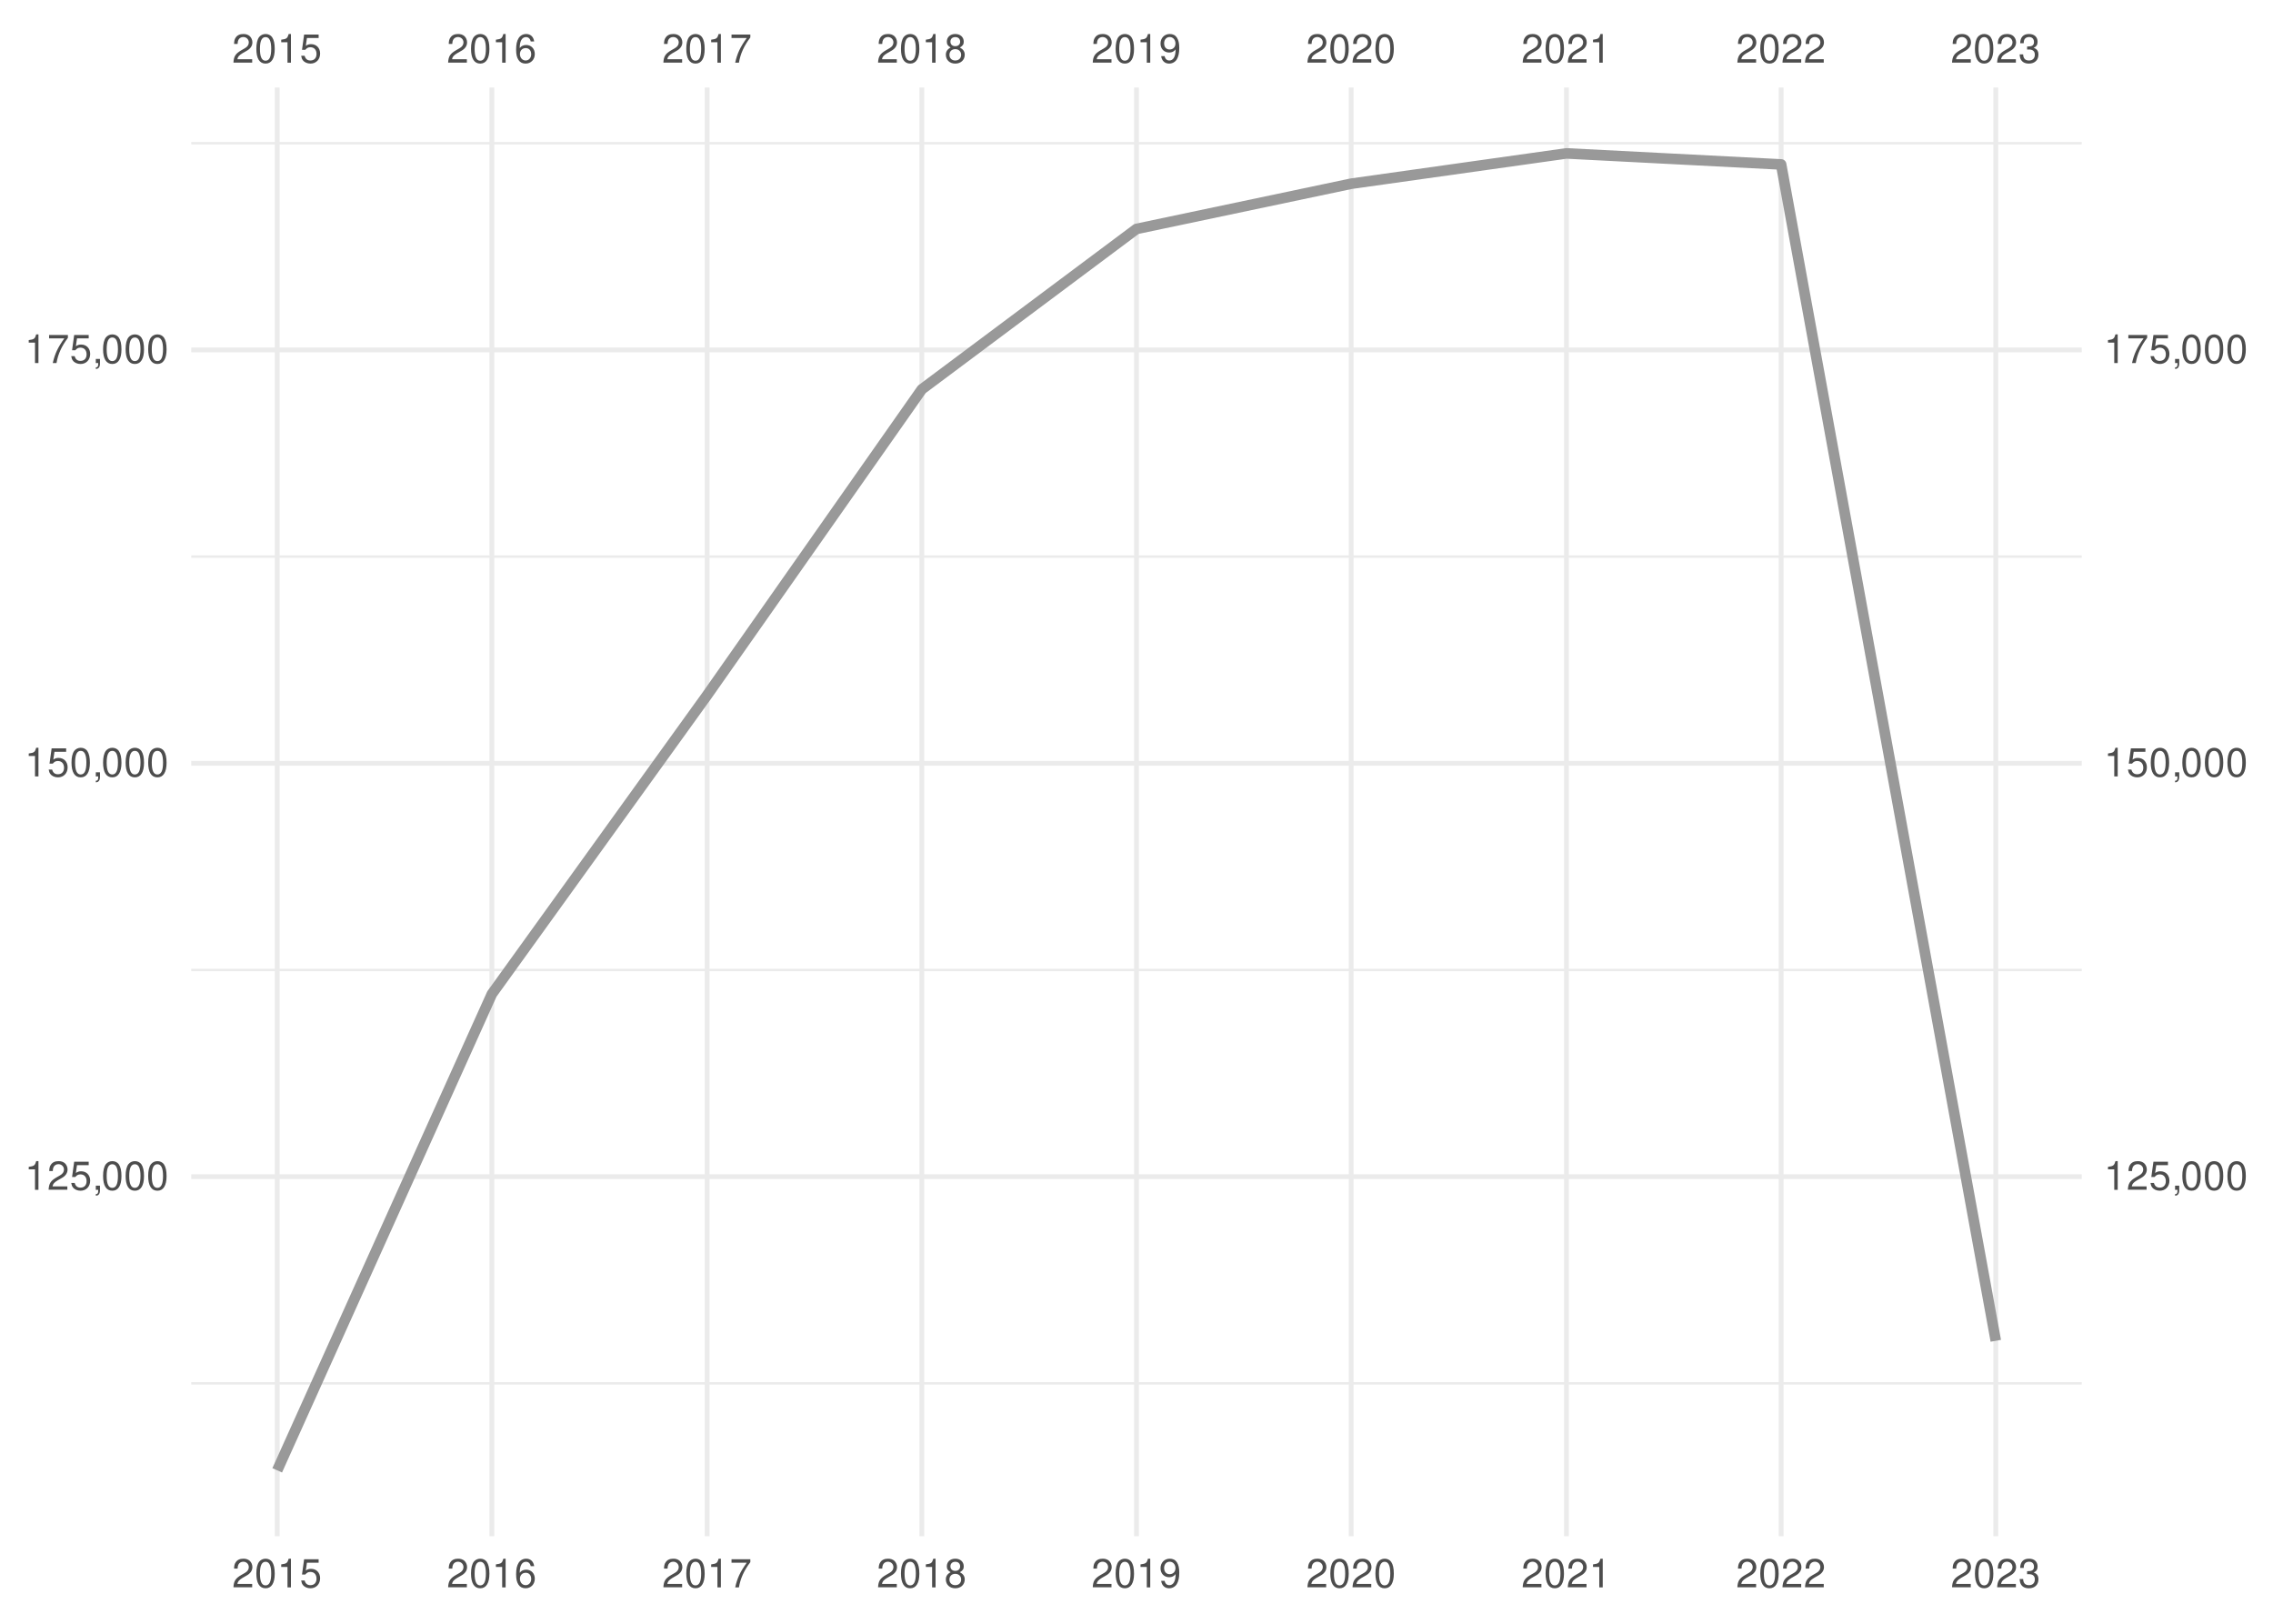
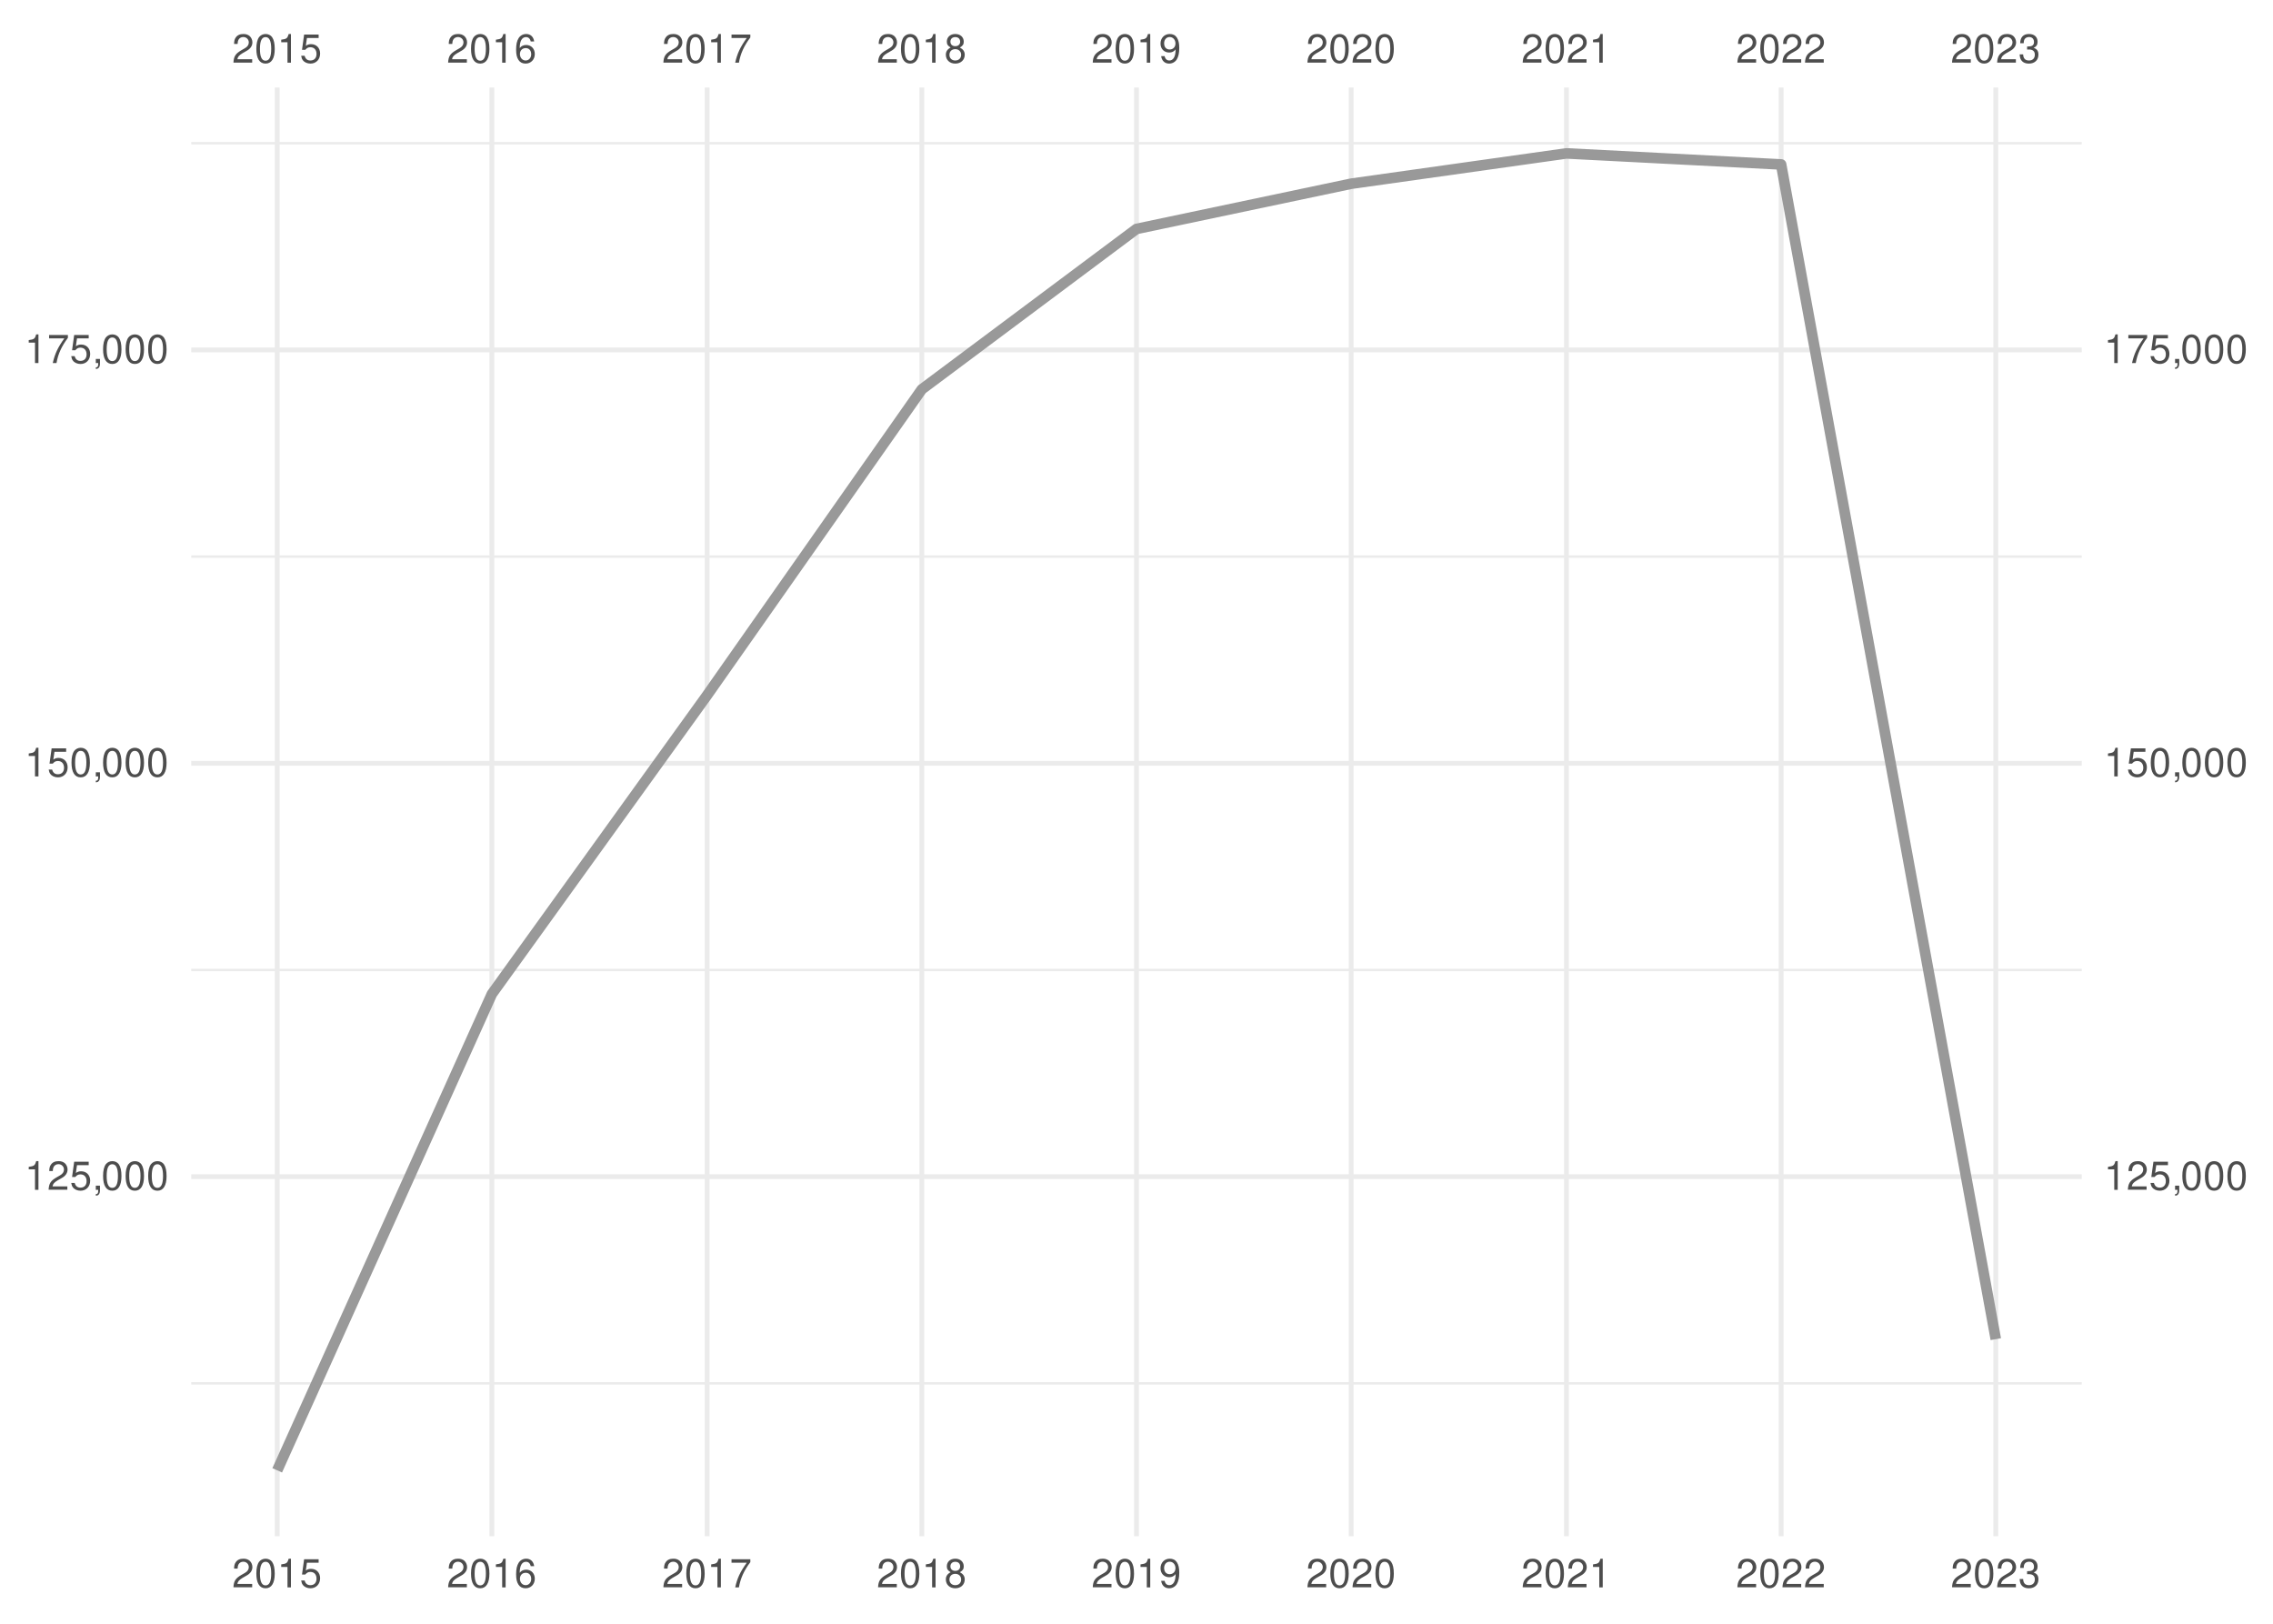
<svg xmlns="http://www.w3.org/2000/svg" xmlns:xlink="http://www.w3.org/1999/xlink" width="504pt" height="360pt" viewBox="0 0 504 360" version="1.1">
  <defs>
    <g>
      <symbol overflow="visible" id="glyph0-0">
        <path style="stroke:none;" d="" />
      </symbol>
      <symbol overflow="visible" id="glyph0-1">
        <path style="stroke:none;" d="M 4.453 -0.766 L 1.172 -0.766 C 1.25 -1.297 1.531 -1.625 2.297 -2.094 L 3.172 -2.594 C 4.047 -3.062 4.5 -3.719 4.5 -4.5 C 4.5 -5.031 4.281 -5.531 3.922 -5.875 C 3.547 -6.203 3.094 -6.359 2.5 -6.359 C 1.703 -6.359 1.125 -6.078 0.781 -5.531 C 0.547 -5.203 0.453 -4.797 0.438 -4.156 L 1.219 -4.156 C 1.234 -4.594 1.297 -4.844 1.406 -5.062 C 1.594 -5.438 2 -5.688 2.469 -5.688 C 3.172 -5.688 3.703 -5.172 3.703 -4.484 C 3.703 -3.969 3.406 -3.531 2.859 -3.219 L 2.047 -2.75 C 0.75 -2 0.375 -1.406 0.297 -0.016 L 4.453 -0.016 Z M 4.453 -0.766 " />
      </symbol>
      <symbol overflow="visible" id="glyph0-2">
        <path style="stroke:none;" d="M 2.422 -6.359 C 1.844 -6.359 1.312 -6.094 0.984 -5.672 C 0.578 -5.109 0.375 -4.25 0.375 -3.078 C 0.375 -0.938 1.078 0.203 2.422 0.203 C 3.734 0.203 4.453 -0.938 4.453 -3.031 C 4.453 -4.25 4.266 -5.078 3.859 -5.672 C 3.531 -6.109 3.016 -6.359 2.422 -6.359 Z M 2.422 -5.672 C 3.25 -5.672 3.672 -4.828 3.672 -3.094 C 3.672 -1.281 3.266 -0.438 2.406 -0.438 C 1.578 -0.438 1.172 -1.312 1.172 -3.062 C 1.172 -4.828 1.578 -5.672 2.422 -5.672 Z M 2.422 -5.672 " />
      </symbol>
      <symbol overflow="visible" id="glyph0-3">
        <path style="stroke:none;" d="M 2.281 -4.531 L 2.281 0 L 3.047 0 L 3.047 -6.359 L 2.547 -6.359 C 2.266 -5.391 2.094 -5.25 0.891 -5.094 L 0.891 -4.531 Z M 2.281 -4.531 " />
      </symbol>
      <symbol overflow="visible" id="glyph0-4">
        <path style="stroke:none;" d="M 4.188 -6.234 L 0.969 -6.234 L 0.5 -2.844 L 1.219 -2.844 C 1.578 -3.266 1.875 -3.422 2.359 -3.422 C 3.203 -3.422 3.719 -2.844 3.719 -1.922 C 3.719 -1.031 3.203 -0.484 2.359 -0.484 C 1.688 -0.484 1.266 -0.828 1.078 -1.531 L 0.312 -1.531 C 0.406 -1.016 0.5 -0.781 0.688 -0.547 C 1.031 -0.078 1.672 0.203 2.375 0.203 C 3.641 0.203 4.516 -0.719 4.516 -2.031 C 4.516 -3.266 3.688 -4.109 2.5 -4.109 C 2.062 -4.109 1.703 -4 1.344 -3.734 L 1.594 -5.469 L 4.188 -5.469 Z M 4.188 -6.234 " />
      </symbol>
      <symbol overflow="visible" id="glyph0-5">
        <path style="stroke:none;" d="M 4.375 -4.703 C 4.234 -5.75 3.562 -6.359 2.609 -6.359 C 1.922 -6.359 1.312 -6.031 0.938 -5.453 C 0.547 -4.828 0.375 -4.062 0.375 -2.906 C 0.375 -1.828 0.531 -1.156 0.906 -0.594 C 1.234 -0.078 1.781 0.203 2.469 0.203 C 3.656 0.203 4.516 -0.688 4.516 -1.922 C 4.516 -3.094 3.719 -3.922 2.609 -3.922 C 1.984 -3.922 1.5 -3.688 1.172 -3.234 C 1.172 -4.797 1.672 -5.672 2.562 -5.672 C 3.109 -5.672 3.484 -5.328 3.609 -4.703 Z M 2.5 -3.234 C 3.25 -3.234 3.719 -2.703 3.719 -1.859 C 3.719 -1.062 3.188 -0.484 2.484 -0.484 C 1.766 -0.484 1.219 -1.094 1.219 -1.906 C 1.219 -2.688 1.734 -3.234 2.5 -3.234 Z M 2.5 -3.234 " />
      </symbol>
      <symbol overflow="visible" id="glyph0-6">
        <path style="stroke:none;" d="M 4.578 -6.234 L 0.406 -6.234 L 0.406 -5.469 L 3.781 -5.469 C 2.281 -3.359 1.688 -2.047 1.219 0 L 2.047 0 C 2.391 -2 3.172 -3.719 4.578 -5.594 Z M 4.578 -6.234 " />
      </symbol>
      <symbol overflow="visible" id="glyph0-7">
        <path style="stroke:none;" d="M 3.438 -3.359 C 4.094 -3.75 4.297 -4.062 4.297 -4.656 C 4.297 -5.672 3.531 -6.359 2.422 -6.359 C 1.312 -6.359 0.547 -5.672 0.547 -4.672 C 0.547 -4.062 0.75 -3.75 1.391 -3.359 C 0.672 -2.984 0.328 -2.469 0.328 -1.766 C 0.328 -0.609 1.172 0.203 2.422 0.203 C 3.656 0.203 4.516 -0.609 4.516 -1.766 C 4.516 -2.469 4.156 -2.984 3.438 -3.359 Z M 2.422 -5.672 C 3.078 -5.672 3.5 -5.281 3.5 -4.641 C 3.5 -4.047 3.062 -3.656 2.422 -3.656 C 1.766 -3.656 1.344 -4.047 1.344 -4.656 C 1.344 -5.281 1.766 -5.672 2.422 -5.672 Z M 2.422 -3 C 3.188 -3 3.719 -2.484 3.719 -1.75 C 3.719 -0.984 3.203 -0.484 2.406 -0.484 C 1.641 -0.484 1.125 -1 1.125 -1.734 C 1.125 -2.5 1.641 -3 2.422 -3 Z M 2.422 -3 " />
      </symbol>
      <symbol overflow="visible" id="glyph0-8">
        <path style="stroke:none;" d="M 0.469 -1.453 C 0.609 -0.406 1.281 0.203 2.234 0.203 C 2.922 0.203 3.547 -0.125 3.922 -0.703 C 4.297 -1.328 4.484 -2.109 4.484 -3.25 C 4.484 -4.328 4.312 -5 3.953 -5.562 C 3.609 -6.094 3.062 -6.359 2.375 -6.359 C 1.188 -6.359 0.328 -5.469 0.328 -4.234 C 0.328 -3.062 1.125 -2.25 2.25 -2.25 C 2.844 -2.25 3.281 -2.453 3.672 -2.938 C 3.672 -1.359 3.172 -0.484 2.281 -0.484 C 1.734 -0.484 1.359 -0.828 1.234 -1.453 Z M 2.359 -5.688 C 3.094 -5.688 3.641 -5.078 3.641 -4.25 C 3.641 -3.469 3.109 -2.922 2.344 -2.922 C 1.594 -2.922 1.125 -3.453 1.125 -4.297 C 1.125 -5.109 1.641 -5.688 2.359 -5.688 Z M 2.359 -5.688 " />
      </symbol>
      <symbol overflow="visible" id="glyph0-9">
        <path style="stroke:none;" d="M 1.938 -2.922 L 2.359 -2.922 C 3.203 -2.922 3.656 -2.531 3.656 -1.766 C 3.656 -0.969 3.172 -0.484 2.375 -0.484 C 1.516 -0.484 1.109 -0.922 1.062 -1.844 L 0.281 -1.844 C 0.312 -1.344 0.406 -1 0.547 -0.719 C 0.875 -0.109 1.484 0.203 2.344 0.203 C 3.625 0.203 4.453 -0.578 4.453 -1.781 C 4.453 -2.594 4.141 -3.031 3.391 -3.297 C 3.969 -3.531 4.266 -3.969 4.266 -4.609 C 4.266 -5.703 3.547 -6.359 2.359 -6.359 C 1.109 -6.359 0.438 -5.656 0.406 -4.312 L 1.188 -4.312 C 1.203 -4.703 1.234 -4.922 1.328 -5.109 C 1.5 -5.469 1.891 -5.688 2.375 -5.688 C 3.062 -5.688 3.469 -5.266 3.469 -4.578 C 3.469 -4.141 3.312 -3.859 2.969 -3.719 C 2.766 -3.625 2.484 -3.594 1.938 -3.578 Z M 1.938 -2.922 " />
      </symbol>
      <symbol overflow="visible" id="glyph0-10">
        <path style="stroke:none;" d="M 0.766 -0.922 L 0.766 0 L 1.297 0 L 1.297 0.156 C 1.297 0.766 1.172 0.938 0.766 0.953 L 0.766 1.297 C 1.344 1.312 1.688 0.891 1.688 0.141 L 1.688 -0.922 Z M 0.766 -0.922 " />
      </symbol>
    </g>
    <clipPath id="clip1">
      <path d="M 42.41 306 L 461.59 306 L 461.59 307 L 42.41 307 Z M 42.41 306 " />
    </clipPath>
    <clipPath id="clip2">
      <path d="M 42.41 214 L 461.59 214 L 461.59 216 L 42.41 216 Z M 42.41 214 " />
    </clipPath>
    <clipPath id="clip3">
      <path d="M 42.41 123 L 461.59 123 L 461.59 124 L 42.41 124 Z M 42.41 123 " />
    </clipPath>
    <clipPath id="clip4">
      <path d="M 42.41 31 L 461.59 31 L 461.59 33 L 42.41 33 Z M 42.41 31 " />
    </clipPath>
    <clipPath id="clip5">
      <path d="M 42.41 260 L 461.59 260 L 461.59 262 L 42.41 262 Z M 42.41 260 " />
    </clipPath>
    <clipPath id="clip6">
      <path d="M 42.41 168 L 461.59 168 L 461.59 170 L 42.41 170 Z M 42.41 168 " />
    </clipPath>
    <clipPath id="clip7">
      <path d="M 42.41 77 L 461.59 77 L 461.59 79 L 42.41 79 Z M 42.41 77 " />
    </clipPath>
    <clipPath id="clip8">
      <path d="M 60 19.41 L 62 19.41 L 62 340.59 L 60 340.59 Z M 60 19.41 " />
    </clipPath>
    <clipPath id="clip9">
      <path d="M 108 19.41 L 110 19.41 L 110 340.59 L 108 340.59 Z M 108 19.41 " />
    </clipPath>
    <clipPath id="clip10">
      <path d="M 156 19.41 L 158 19.41 L 158 340.59 L 156 340.59 Z M 156 19.41 " />
    </clipPath>
    <clipPath id="clip11">
      <path d="M 203 19.41 L 205 19.41 L 205 340.59 L 203 340.59 Z M 203 19.41 " />
    </clipPath>
    <clipPath id="clip12">
      <path d="M 251 19.41 L 253 19.41 L 253 340.59 L 251 340.59 Z M 251 19.41 " />
    </clipPath>
    <clipPath id="clip13">
      <path d="M 299 19.41 L 301 19.41 L 301 340.59 L 299 340.59 Z M 299 19.41 " />
    </clipPath>
    <clipPath id="clip14">
      <path d="M 346 19.41 L 348 19.41 L 348 340.59 L 346 340.59 Z M 346 19.41 " />
    </clipPath>
    <clipPath id="clip15">
      <path d="M 394 19.41 L 396 19.41 L 396 340.59 L 394 340.59 Z M 394 19.41 " />
    </clipPath>
    <clipPath id="clip16">
      <path d="M 442 19.41 L 444 19.41 L 444 340.59 L 442 340.59 Z M 442 19.41 " />
    </clipPath>
  </defs>
  <g id="surface41">
    <rect x="0" y="0" width="504" height="360" style="fill:rgb(100%,100%,100%);fill-opacity:1;stroke:none;" />
    <g clip-path="url(#clip1)" clip-rule="nonzero">
      <path style="fill:none;stroke-width:0.533;stroke-linecap:butt;stroke-linejoin:round;stroke:rgb(92.157%,92.157%,92.157%);stroke-opacity:1;stroke-miterlimit:10;" d="M 42.41 306.703 L 461.59 306.703 " />
    </g>
    <g clip-path="url(#clip2)" clip-rule="nonzero">
      <path style="fill:none;stroke-width:0.533;stroke-linecap:butt;stroke-linejoin:round;stroke:rgb(92.157%,92.157%,92.157%);stroke-opacity:1;stroke-miterlimit:10;" d="M 42.41 215.055 L 461.59 215.055 " />
    </g>
    <g clip-path="url(#clip3)" clip-rule="nonzero">
      <path style="fill:none;stroke-width:0.533;stroke-linecap:butt;stroke-linejoin:round;stroke:rgb(92.157%,92.157%,92.157%);stroke-opacity:1;stroke-miterlimit:10;" d="M 42.41 123.406 L 461.59 123.406 " />
    </g>
    <g clip-path="url(#clip4)" clip-rule="nonzero">
      <path style="fill:none;stroke-width:0.533;stroke-linecap:butt;stroke-linejoin:round;stroke:rgb(92.157%,92.157%,92.157%);stroke-opacity:1;stroke-miterlimit:10;" d="M 42.41 31.758 L 461.59 31.758 " />
    </g>
    <g clip-path="url(#clip5)" clip-rule="nonzero">
      <path style="fill:none;stroke-width:1.067;stroke-linecap:butt;stroke-linejoin:round;stroke:rgb(92.157%,92.157%,92.157%);stroke-opacity:1;stroke-miterlimit:10;" d="M 42.41 260.879 L 461.59 260.879 " />
    </g>
    <g clip-path="url(#clip6)" clip-rule="nonzero">
      <path style="fill:none;stroke-width:1.067;stroke-linecap:butt;stroke-linejoin:round;stroke:rgb(92.157%,92.157%,92.157%);stroke-opacity:1;stroke-miterlimit:10;" d="M 42.41 169.23 L 461.59 169.23 " />
    </g>
    <g clip-path="url(#clip7)" clip-rule="nonzero">
      <path style="fill:none;stroke-width:1.067;stroke-linecap:butt;stroke-linejoin:round;stroke:rgb(92.157%,92.157%,92.157%);stroke-opacity:1;stroke-miterlimit:10;" d="M 42.41 77.582 L 461.59 77.582 " />
    </g>
    <g clip-path="url(#clip8)" clip-rule="nonzero">
      <path style="fill:none;stroke-width:1.067;stroke-linecap:butt;stroke-linejoin:round;stroke:rgb(92.157%,92.157%,92.157%);stroke-opacity:1;stroke-miterlimit:10;" d="M 61.465 340.59 L 61.465 19.41 " />
    </g>
    <g clip-path="url(#clip9)" clip-rule="nonzero">
      <path style="fill:none;stroke-width:1.067;stroke-linecap:butt;stroke-linejoin:round;stroke:rgb(92.157%,92.157%,92.157%);stroke-opacity:1;stroke-miterlimit:10;" d="M 109.066 340.59 L 109.066 19.41 " />
    </g>
    <g clip-path="url(#clip10)" clip-rule="nonzero">
      <path style="fill:none;stroke-width:1.067;stroke-linecap:butt;stroke-linejoin:round;stroke:rgb(92.157%,92.157%,92.157%);stroke-opacity:1;stroke-miterlimit:10;" d="M 156.797 340.59 L 156.797 19.41 " />
    </g>
    <g clip-path="url(#clip11)" clip-rule="nonzero">
      <path style="fill:none;stroke-width:1.067;stroke-linecap:butt;stroke-linejoin:round;stroke:rgb(92.157%,92.157%,92.157%);stroke-opacity:1;stroke-miterlimit:10;" d="M 204.398 340.59 L 204.398 19.41 " />
    </g>
    <g clip-path="url(#clip12)" clip-rule="nonzero">
      <path style="fill:none;stroke-width:1.067;stroke-linecap:butt;stroke-linejoin:round;stroke:rgb(92.157%,92.157%,92.157%);stroke-opacity:1;stroke-miterlimit:10;" d="M 252 340.59 L 252 19.41 " />
    </g>
    <g clip-path="url(#clip13)" clip-rule="nonzero">
      <path style="fill:none;stroke-width:1.067;stroke-linecap:butt;stroke-linejoin:round;stroke:rgb(92.157%,92.157%,92.157%);stroke-opacity:1;stroke-miterlimit:10;" d="M 299.602 340.59 L 299.602 19.41 " />
    </g>
    <g clip-path="url(#clip14)" clip-rule="nonzero">
      <path style="fill:none;stroke-width:1.067;stroke-linecap:butt;stroke-linejoin:round;stroke:rgb(92.157%,92.157%,92.157%);stroke-opacity:1;stroke-miterlimit:10;" d="M 347.332 340.59 L 347.332 19.41 " />
    </g>
    <g clip-path="url(#clip15)" clip-rule="nonzero">
      <path style="fill:none;stroke-width:1.067;stroke-linecap:butt;stroke-linejoin:round;stroke:rgb(92.157%,92.157%,92.157%);stroke-opacity:1;stroke-miterlimit:10;" d="M 394.934 340.59 L 394.934 19.41 " />
    </g>
    <g clip-path="url(#clip16)" clip-rule="nonzero">
      <path style="fill:none;stroke-width:1.067;stroke-linecap:butt;stroke-linejoin:round;stroke:rgb(92.157%,92.157%,92.157%);stroke-opacity:1;stroke-miterlimit:10;" d="M 442.535 340.59 L 442.535 19.41 " />
    </g>
-     <path style="fill:none;stroke-width:2.347;stroke-linecap:butt;stroke-linejoin:round;stroke:rgb(60%,60%,60%);stroke-opacity:1;stroke-miterlimit:10;" d="M 61.465 325.988 L 109.066 220.383 L 156.797 154.121 L 204.398 86.316 L 252 50.758 L 299.602 40.73 L 347.332 34.012 L 394.934 36.457 L 442.535 297.266 " />
+     <path style="fill:none;stroke-width:2.347;stroke-linecap:butt;stroke-linejoin:round;stroke:rgb(60%,60%,60%);stroke-opacity:1;stroke-miterlimit:10;" d="M 61.465 325.988 L 109.066 220.383 L 156.797 154.121 L 204.398 86.316 L 252 50.758 L 299.602 40.73 L 347.332 34.012 L 394.934 36.457 L 442.535 296.902 " />
    <g style="fill:rgb(30.196%,30.196%,30.196%);fill-opacity:1;">
      <use xlink:href="#glyph0-1" x="51.465" y="13.896" />
      <use xlink:href="#glyph0-2" x="56.465" y="13.896" />
      <use xlink:href="#glyph0-3" x="61.465" y="13.896" />
      <use xlink:href="#glyph0-4" x="66.465" y="13.896" />
    </g>
    <g style="fill:rgb(30.196%,30.196%,30.196%);fill-opacity:1;">
      <use xlink:href="#glyph0-1" x="99.066" y="13.896" />
      <use xlink:href="#glyph0-2" x="104.066" y="13.896" />
      <use xlink:href="#glyph0-3" x="109.066" y="13.896" />
      <use xlink:href="#glyph0-5" x="114.066" y="13.896" />
    </g>
    <g style="fill:rgb(30.196%,30.196%,30.196%);fill-opacity:1;">
      <use xlink:href="#glyph0-1" x="146.797" y="13.896" />
      <use xlink:href="#glyph0-2" x="151.797" y="13.896" />
      <use xlink:href="#glyph0-3" x="156.797" y="13.896" />
      <use xlink:href="#glyph0-6" x="161.797" y="13.896" />
    </g>
    <g style="fill:rgb(30.196%,30.196%,30.196%);fill-opacity:1;">
      <use xlink:href="#glyph0-1" x="194.398" y="13.896" />
      <use xlink:href="#glyph0-2" x="199.398" y="13.896" />
      <use xlink:href="#glyph0-3" x="204.398" y="13.896" />
      <use xlink:href="#glyph0-7" x="209.398" y="13.896" />
    </g>
    <g style="fill:rgb(30.196%,30.196%,30.196%);fill-opacity:1;">
      <use xlink:href="#glyph0-1" x="242" y="13.896" />
      <use xlink:href="#glyph0-2" x="247" y="13.896" />
      <use xlink:href="#glyph0-3" x="252" y="13.896" />
      <use xlink:href="#glyph0-8" x="257" y="13.896" />
    </g>
    <g style="fill:rgb(30.196%,30.196%,30.196%);fill-opacity:1;">
      <use xlink:href="#glyph0-1" x="289.602" y="13.896" />
      <use xlink:href="#glyph0-2" x="294.602" y="13.896" />
      <use xlink:href="#glyph0-1" x="299.602" y="13.896" />
      <use xlink:href="#glyph0-2" x="304.602" y="13.896" />
    </g>
    <g style="fill:rgb(30.196%,30.196%,30.196%);fill-opacity:1;">
      <use xlink:href="#glyph0-1" x="337.332" y="13.896" />
      <use xlink:href="#glyph0-2" x="342.332" y="13.896" />
      <use xlink:href="#glyph0-1" x="347.332" y="13.896" />
      <use xlink:href="#glyph0-3" x="352.332" y="13.896" />
    </g>
    <g style="fill:rgb(30.196%,30.196%,30.196%);fill-opacity:1;">
      <use xlink:href="#glyph0-1" x="384.934" y="13.896" />
      <use xlink:href="#glyph0-2" x="389.934" y="13.896" />
      <use xlink:href="#glyph0-1" x="394.934" y="13.896" />
      <use xlink:href="#glyph0-1" x="399.934" y="13.896" />
    </g>
    <g style="fill:rgb(30.196%,30.196%,30.196%);fill-opacity:1;">
      <use xlink:href="#glyph0-1" x="432.535" y="13.896" />
      <use xlink:href="#glyph0-2" x="437.535" y="13.896" />
      <use xlink:href="#glyph0-1" x="442.535" y="13.896" />
      <use xlink:href="#glyph0-9" x="447.535" y="13.896" />
    </g>
    <g style="fill:rgb(30.196%,30.196%,30.196%);fill-opacity:1;">
      <use xlink:href="#glyph0-3" x="5.48" y="263.794" />
      <use xlink:href="#glyph0-1" x="10.48" y="263.794" />
      <use xlink:href="#glyph0-4" x="15.48" y="263.794" />
      <use xlink:href="#glyph0-10" x="20.48" y="263.794" />
      <use xlink:href="#glyph0-2" x="22.48" y="263.794" />
      <use xlink:href="#glyph0-2" x="27.48" y="263.794" />
      <use xlink:href="#glyph0-2" x="32.48" y="263.794" />
    </g>
    <g style="fill:rgb(30.196%,30.196%,30.196%);fill-opacity:1;">
      <use xlink:href="#glyph0-3" x="5.48" y="172.146" />
      <use xlink:href="#glyph0-4" x="10.48" y="172.146" />
      <use xlink:href="#glyph0-2" x="15.48" y="172.146" />
      <use xlink:href="#glyph0-10" x="20.48" y="172.146" />
      <use xlink:href="#glyph0-2" x="22.48" y="172.146" />
      <use xlink:href="#glyph0-2" x="27.48" y="172.146" />
      <use xlink:href="#glyph0-2" x="32.48" y="172.146" />
    </g>
    <g style="fill:rgb(30.196%,30.196%,30.196%);fill-opacity:1;">
      <use xlink:href="#glyph0-3" x="5.48" y="80.497" />
      <use xlink:href="#glyph0-6" x="10.48" y="80.497" />
      <use xlink:href="#glyph0-4" x="15.48" y="80.497" />
      <use xlink:href="#glyph0-10" x="20.48" y="80.497" />
      <use xlink:href="#glyph0-2" x="22.48" y="80.497" />
      <use xlink:href="#glyph0-2" x="27.48" y="80.497" />
      <use xlink:href="#glyph0-2" x="32.48" y="80.497" />
    </g>
    <g style="fill:rgb(30.196%,30.196%,30.196%);fill-opacity:1;">
      <use xlink:href="#glyph0-3" x="466.52" y="263.794" />
      <use xlink:href="#glyph0-1" x="471.52" y="263.794" />
      <use xlink:href="#glyph0-4" x="476.52" y="263.794" />
      <use xlink:href="#glyph0-10" x="481.52" y="263.794" />
      <use xlink:href="#glyph0-2" x="483.52" y="263.794" />
      <use xlink:href="#glyph0-2" x="488.52" y="263.794" />
      <use xlink:href="#glyph0-2" x="493.52" y="263.794" />
    </g>
    <g style="fill:rgb(30.196%,30.196%,30.196%);fill-opacity:1;">
      <use xlink:href="#glyph0-3" x="466.52" y="172.146" />
      <use xlink:href="#glyph0-4" x="471.52" y="172.146" />
      <use xlink:href="#glyph0-2" x="476.52" y="172.146" />
      <use xlink:href="#glyph0-10" x="481.52" y="172.146" />
      <use xlink:href="#glyph0-2" x="483.52" y="172.146" />
      <use xlink:href="#glyph0-2" x="488.52" y="172.146" />
      <use xlink:href="#glyph0-2" x="493.52" y="172.146" />
    </g>
    <g style="fill:rgb(30.196%,30.196%,30.196%);fill-opacity:1;">
      <use xlink:href="#glyph0-3" x="466.52" y="80.497" />
      <use xlink:href="#glyph0-6" x="471.52" y="80.497" />
      <use xlink:href="#glyph0-4" x="476.52" y="80.497" />
      <use xlink:href="#glyph0-10" x="481.52" y="80.497" />
      <use xlink:href="#glyph0-2" x="483.52" y="80.497" />
      <use xlink:href="#glyph0-2" x="488.52" y="80.497" />
      <use xlink:href="#glyph0-2" x="493.52" y="80.497" />
    </g>
    <g style="fill:rgb(30.196%,30.196%,30.196%);fill-opacity:1;">
      <use xlink:href="#glyph0-1" x="51.465" y="351.935" />
      <use xlink:href="#glyph0-2" x="56.465" y="351.935" />
      <use xlink:href="#glyph0-3" x="61.465" y="351.935" />
      <use xlink:href="#glyph0-4" x="66.465" y="351.935" />
    </g>
    <g style="fill:rgb(30.196%,30.196%,30.196%);fill-opacity:1;">
      <use xlink:href="#glyph0-1" x="99.066" y="351.935" />
      <use xlink:href="#glyph0-2" x="104.066" y="351.935" />
      <use xlink:href="#glyph0-3" x="109.066" y="351.935" />
      <use xlink:href="#glyph0-5" x="114.066" y="351.935" />
    </g>
    <g style="fill:rgb(30.196%,30.196%,30.196%);fill-opacity:1;">
      <use xlink:href="#glyph0-1" x="146.797" y="351.935" />
      <use xlink:href="#glyph0-2" x="151.797" y="351.935" />
      <use xlink:href="#glyph0-3" x="156.797" y="351.935" />
      <use xlink:href="#glyph0-6" x="161.797" y="351.935" />
    </g>
    <g style="fill:rgb(30.196%,30.196%,30.196%);fill-opacity:1;">
      <use xlink:href="#glyph0-1" x="194.398" y="351.935" />
      <use xlink:href="#glyph0-2" x="199.398" y="351.935" />
      <use xlink:href="#glyph0-3" x="204.398" y="351.935" />
      <use xlink:href="#glyph0-7" x="209.398" y="351.935" />
    </g>
    <g style="fill:rgb(30.196%,30.196%,30.196%);fill-opacity:1;">
      <use xlink:href="#glyph0-1" x="242" y="351.935" />
      <use xlink:href="#glyph0-2" x="247" y="351.935" />
      <use xlink:href="#glyph0-3" x="252" y="351.935" />
      <use xlink:href="#glyph0-8" x="257" y="351.935" />
    </g>
    <g style="fill:rgb(30.196%,30.196%,30.196%);fill-opacity:1;">
      <use xlink:href="#glyph0-1" x="289.602" y="351.935" />
      <use xlink:href="#glyph0-2" x="294.602" y="351.935" />
      <use xlink:href="#glyph0-1" x="299.602" y="351.935" />
      <use xlink:href="#glyph0-2" x="304.602" y="351.935" />
    </g>
    <g style="fill:rgb(30.196%,30.196%,30.196%);fill-opacity:1;">
      <use xlink:href="#glyph0-1" x="337.332" y="351.935" />
      <use xlink:href="#glyph0-2" x="342.332" y="351.935" />
      <use xlink:href="#glyph0-1" x="347.332" y="351.935" />
      <use xlink:href="#glyph0-3" x="352.332" y="351.935" />
    </g>
    <g style="fill:rgb(30.196%,30.196%,30.196%);fill-opacity:1;">
      <use xlink:href="#glyph0-1" x="384.934" y="351.935" />
      <use xlink:href="#glyph0-2" x="389.934" y="351.935" />
      <use xlink:href="#glyph0-1" x="394.934" y="351.935" />
      <use xlink:href="#glyph0-1" x="399.934" y="351.935" />
    </g>
    <g style="fill:rgb(30.196%,30.196%,30.196%);fill-opacity:1;">
      <use xlink:href="#glyph0-1" x="432.535" y="351.935" />
      <use xlink:href="#glyph0-2" x="437.535" y="351.935" />
      <use xlink:href="#glyph0-1" x="442.535" y="351.935" />
      <use xlink:href="#glyph0-9" x="447.535" y="351.935" />
    </g>
  </g>
</svg>
